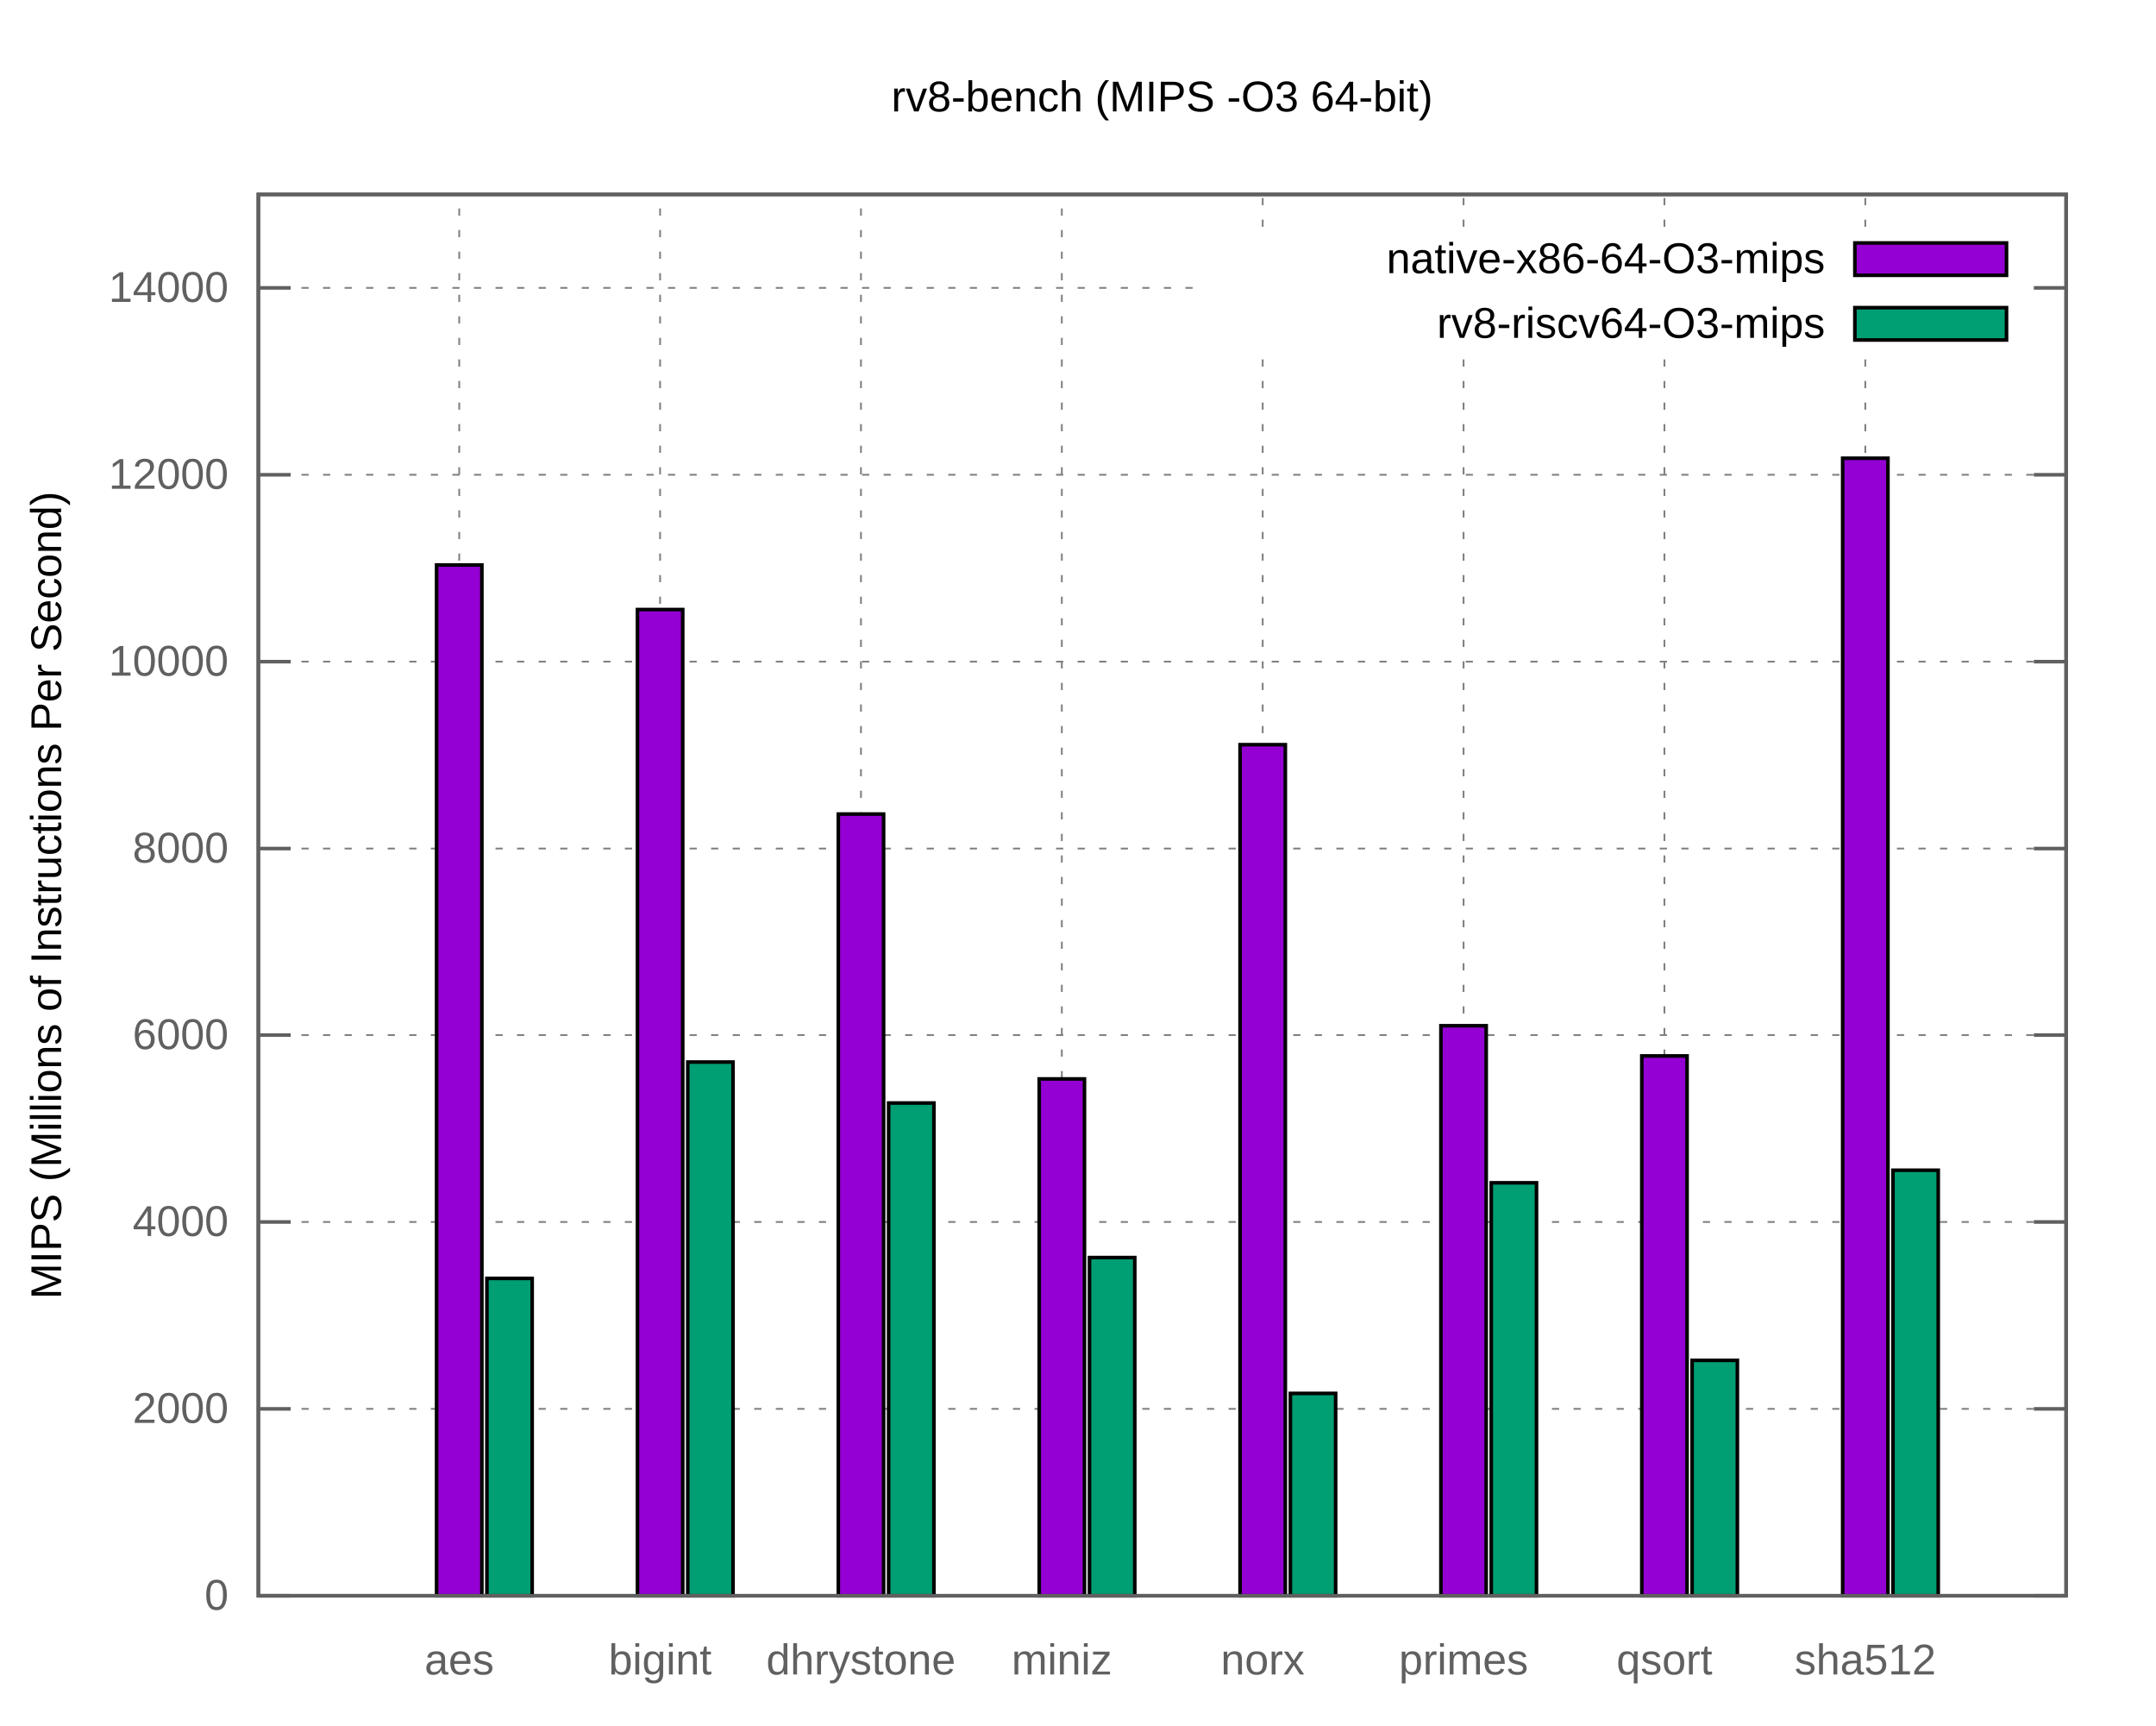
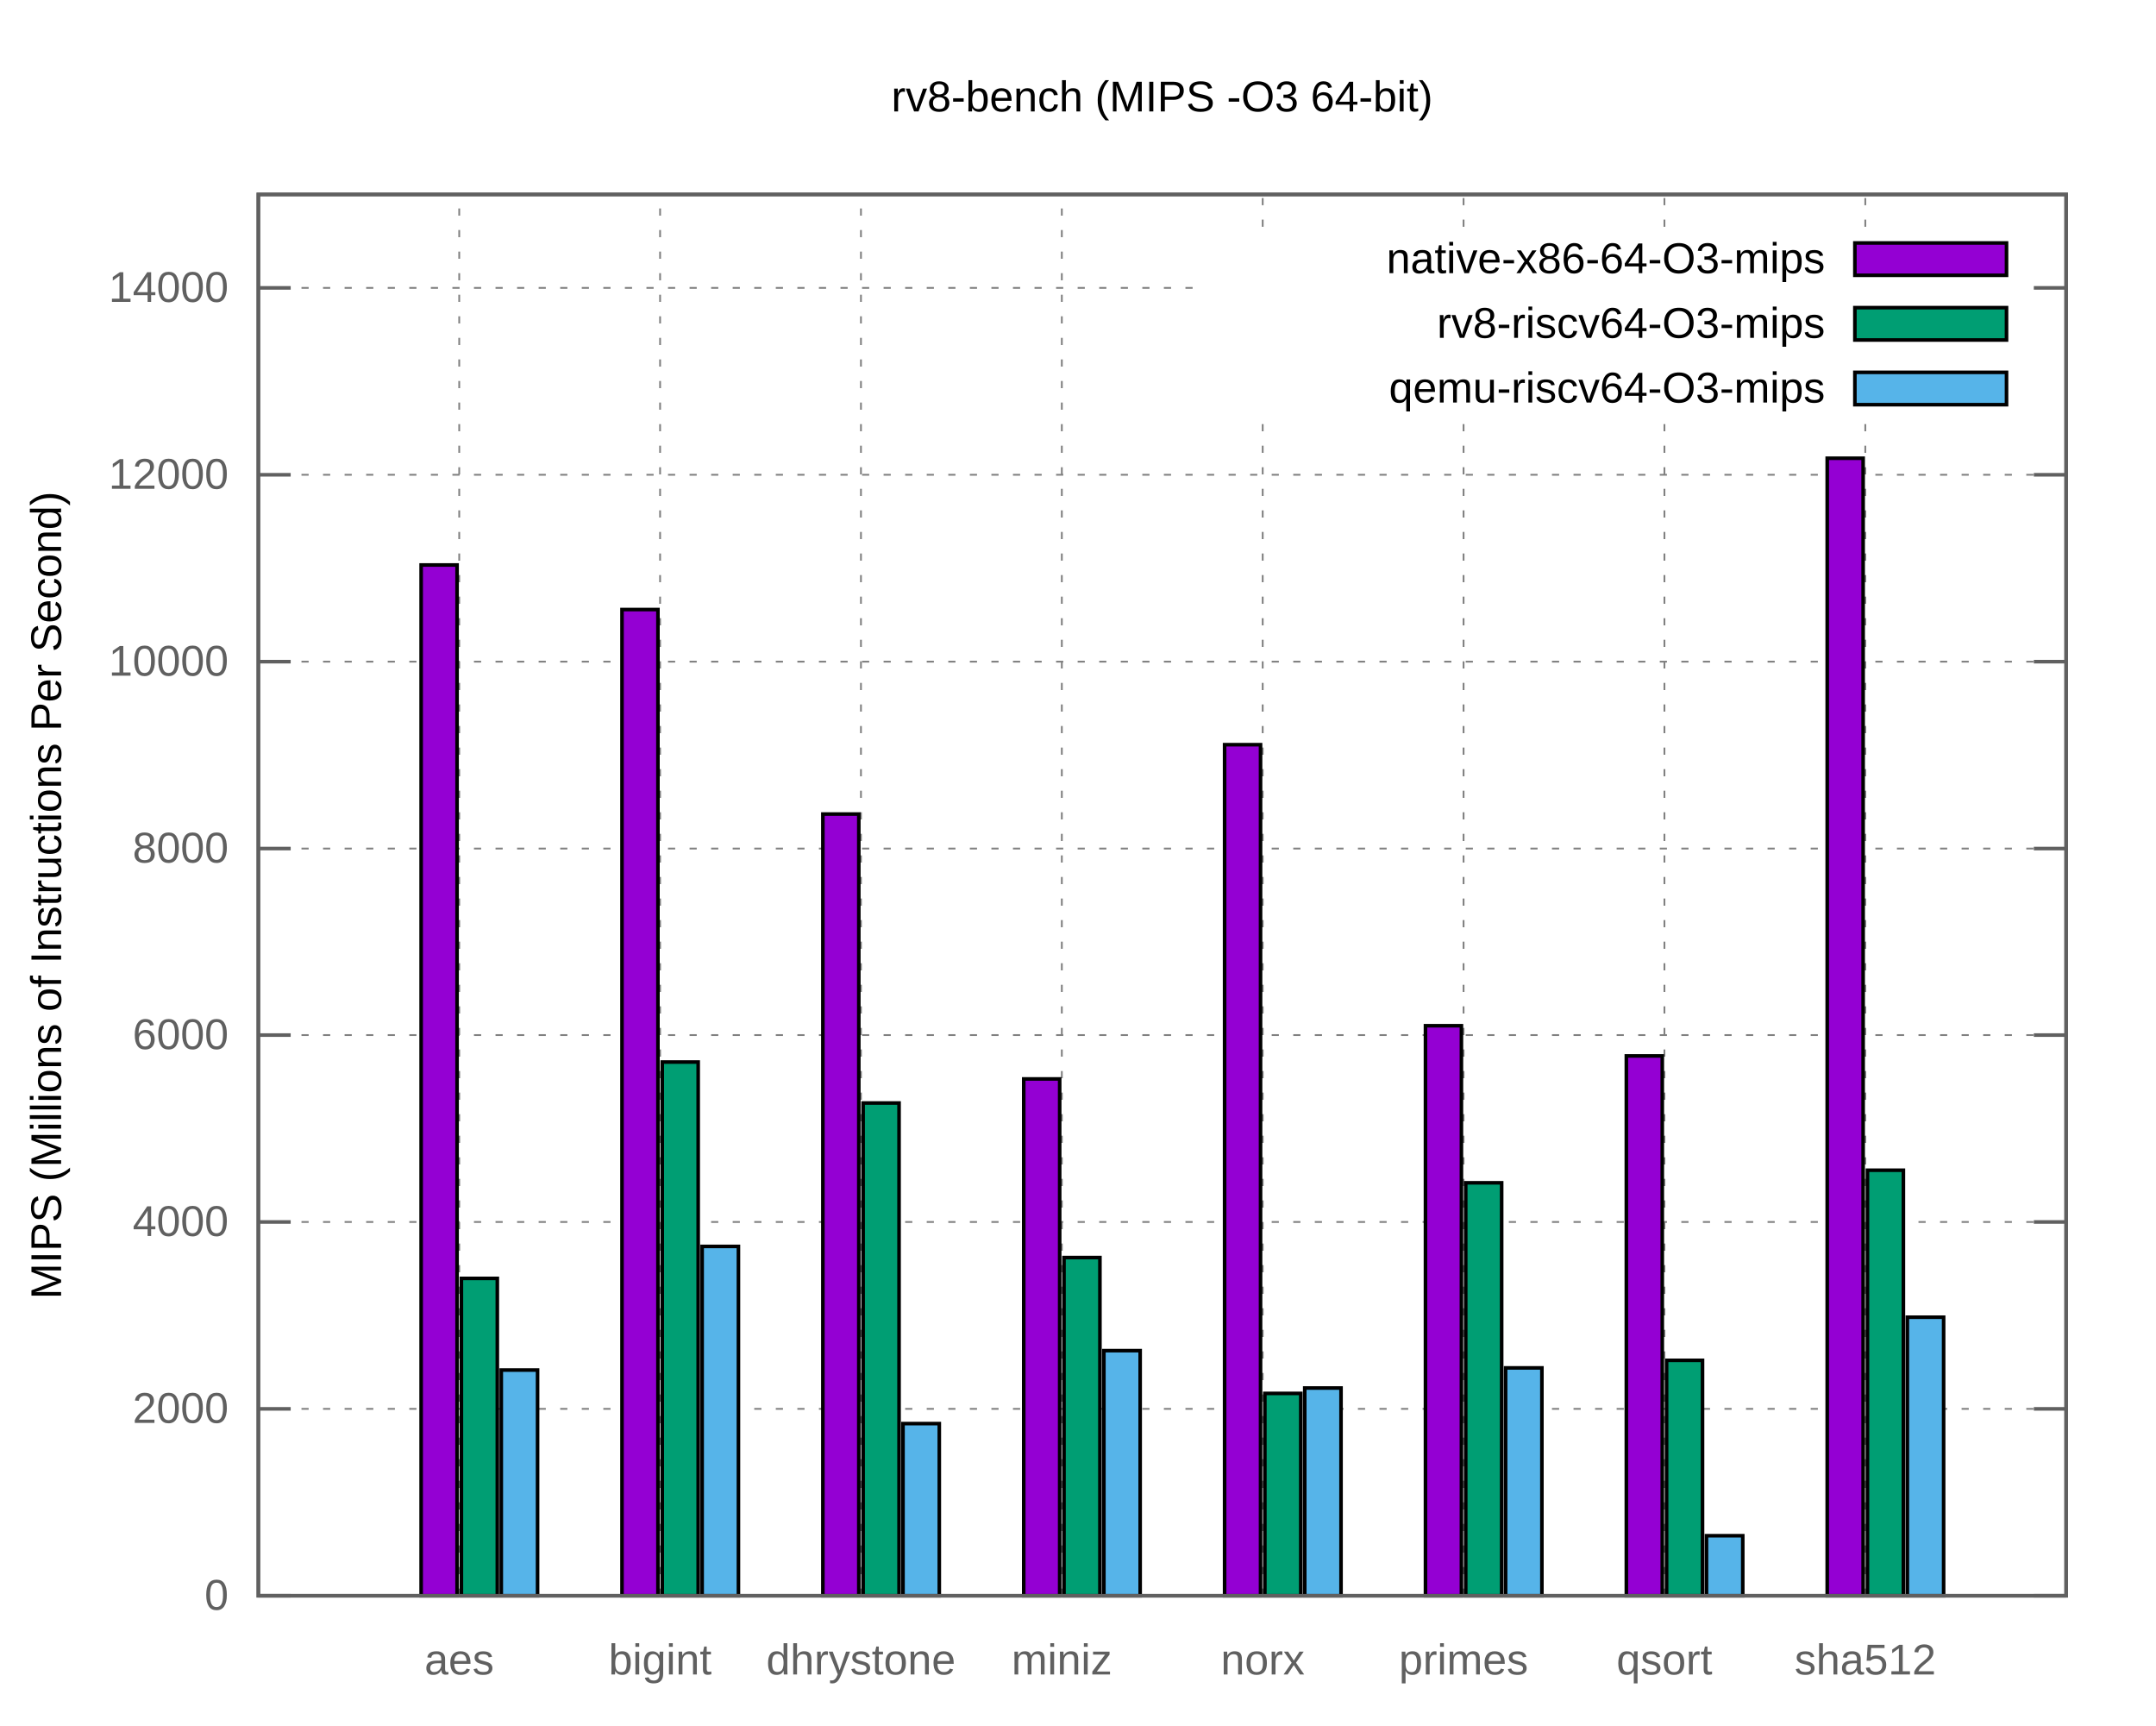
<svg xmlns="http://www.w3.org/2000/svg" xmlns:xlink="http://www.w3.org/1999/xlink" width="600" height="480" viewBox="0 0 600 480">
  <g id="gnuplot_canvas">
    <rect x="0" y="0" width="600" height="480" fill="none" />
    <defs>
      <circle id="gpDot" r="0.5" stroke-width="0.5" />
      <path id="gpPt0" stroke-width="0.222" stroke="currentColor" d="M-1,0 h2 M0,-1 v2" />
      <path id="gpPt1" stroke-width="0.222" stroke="currentColor" d="M-1,-1 L1,1 M1,-1 L-1,1" />
      <path id="gpPt2" stroke-width="0.222" stroke="currentColor" d="M-1,0 L1,0 M0,-1 L0,1 M-1,-1 L1,1 M-1,1 L1,-1" />
      <rect id="gpPt3" stroke-width="0.222" stroke="currentColor" x="-1" y="-1" width="2" height="2" />
      <rect id="gpPt4" stroke-width="0.222" stroke="currentColor" fill="currentColor" x="-1" y="-1" width="2" height="2" />
      <circle id="gpPt5" stroke-width="0.222" stroke="currentColor" cx="0" cy="0" r="1" />
      <use xlink:href="#gpPt5" id="gpPt6" fill="currentColor" stroke="none" />
      <path id="gpPt7" stroke-width="0.222" stroke="currentColor" d="M0,-1.33 L-1.33,0.67 L1.33,0.67 z" />
      <use xlink:href="#gpPt7" id="gpPt8" fill="currentColor" stroke="none" />
      <use xlink:href="#gpPt7" id="gpPt9" stroke="currentColor" transform="rotate(180)" />
      <use xlink:href="#gpPt9" id="gpPt10" fill="currentColor" stroke="none" />
      <use xlink:href="#gpPt3" id="gpPt11" stroke="currentColor" transform="rotate(45)" />
      <use xlink:href="#gpPt11" id="gpPt12" fill="currentColor" stroke="none" />
      <path id="gpPt13" stroke-width="0.222" stroke="currentColor" d="M0,1.330 L1.265,0.411 L0.782,-1.067 L-0.782,-1.076 L-1.265,0.411 z" />
      <use xlink:href="#gpPt13" id="gpPt14" fill="currentColor" stroke="none" />
      <filter id="textbox" filterUnits="objectBoundingBox" x="0" y="0" height="1" width="1">
        <feFlood flood-color="white" flood-opacity="1" result="bgnd" />
        <feComposite in="SourceGraphic" in2="bgnd" operator="atop" />
      </filter>
      <filter id="greybox" filterUnits="objectBoundingBox" x="0" y="0" height="1" width="1">
        <feFlood flood-color="lightgrey" flood-opacity="1" result="grey" />
        <feComposite in="SourceGraphic" in2="grey" operator="atop" />
      </filter>
    </defs>
    <g fill="none" color="white" stroke="currentColor" stroke-width="1.00" stroke-linecap="butt" stroke-linejoin="miter">
</g>
    <g fill="none" color="black" stroke="currentColor" stroke-width="1.00" stroke-linecap="butt" stroke-linejoin="miter">
</g>
    <g fill="none" color="black" stroke="rgb( 96,  96,  96)" stroke-width="0.50" stroke-linecap="butt" stroke-linejoin="miter">
</g>
    <g fill="none" color="gray" stroke="currentColor" stroke-width="0.50" stroke-linecap="butt" stroke-linejoin="miter">
      <path stroke="gray" stroke-dasharray="2,4" class="gridline" d="M71.9,444.0 L575.0,444.0  " />
    </g>
    <g fill="none" color="gray" stroke="gray" stroke-width="1.00" stroke-linecap="butt" stroke-linejoin="miter">
</g>
    <g fill="none" color="black" stroke="currentColor" stroke-width="1.00" stroke-linecap="butt" stroke-linejoin="miter">
      <path stroke="rgb( 96,  96,  96)" d="M71.9,444.0 L80.9,444.0 M575.0,444.0 L566.0,444.0  " />
      <g transform="translate(63.6,447.9)" stroke="none" fill="rgb(96,96,96)" font-family="Arial" font-size="12.00" text-anchor="end">
        <text>
          <tspan font-family="Arial"> 0</tspan>
        </text>
      </g>
    </g>
    <g fill="none" color="black" stroke="currentColor" stroke-width="1.00" stroke-linecap="butt" stroke-linejoin="miter">
</g>
    <g fill="none" color="black" stroke="rgb( 96,  96,  96)" stroke-width="0.50" stroke-linecap="butt" stroke-linejoin="miter">
</g>
    <g fill="none" color="gray" stroke="currentColor" stroke-width="0.50" stroke-linecap="butt" stroke-linejoin="miter">
      <path stroke="gray" stroke-dasharray="2,4" class="gridline" d="M71.9,392.0 L575.0,392.0  " />
    </g>
    <g fill="none" color="gray" stroke="gray" stroke-width="1.00" stroke-linecap="butt" stroke-linejoin="miter">
</g>
    <g fill="none" color="black" stroke="currentColor" stroke-width="1.00" stroke-linecap="butt" stroke-linejoin="miter">
      <path stroke="rgb( 96,  96,  96)" d="M71.9,392.0 L80.9,392.0 M575.0,392.0 L566.0,392.0  " />
      <g transform="translate(63.6,395.9)" stroke="none" fill="rgb(96,96,96)" font-family="Arial" font-size="12.00" text-anchor="end">
        <text>
          <tspan font-family="Arial"> 2000</tspan>
        </text>
      </g>
    </g>
    <g fill="none" color="black" stroke="currentColor" stroke-width="1.00" stroke-linecap="butt" stroke-linejoin="miter">
</g>
    <g fill="none" color="black" stroke="rgb( 96,  96,  96)" stroke-width="0.50" stroke-linecap="butt" stroke-linejoin="miter">
</g>
    <g fill="none" color="gray" stroke="currentColor" stroke-width="0.50" stroke-linecap="butt" stroke-linejoin="miter">
      <path stroke="gray" stroke-dasharray="2,4" class="gridline" d="M71.9,340.0 L575.0,340.0  " />
    </g>
    <g fill="none" color="gray" stroke="gray" stroke-width="1.00" stroke-linecap="butt" stroke-linejoin="miter">
</g>
    <g fill="none" color="black" stroke="currentColor" stroke-width="1.00" stroke-linecap="butt" stroke-linejoin="miter">
      <path stroke="rgb( 96,  96,  96)" d="M71.9,340.0 L80.9,340.0 M575.0,340.0 L566.0,340.0  " />
      <g transform="translate(63.6,343.9)" stroke="none" fill="rgb(96,96,96)" font-family="Arial" font-size="12.00" text-anchor="end">
        <text>
          <tspan font-family="Arial"> 4000</tspan>
        </text>
      </g>
    </g>
    <g fill="none" color="black" stroke="currentColor" stroke-width="1.00" stroke-linecap="butt" stroke-linejoin="miter">
</g>
    <g fill="none" color="black" stroke="rgb( 96,  96,  96)" stroke-width="0.50" stroke-linecap="butt" stroke-linejoin="miter">
</g>
    <g fill="none" color="gray" stroke="currentColor" stroke-width="0.50" stroke-linecap="butt" stroke-linejoin="miter">
      <path stroke="gray" stroke-dasharray="2,4" class="gridline" d="M71.9,288.0 L575.0,288.0  " />
    </g>
    <g fill="none" color="gray" stroke="gray" stroke-width="1.00" stroke-linecap="butt" stroke-linejoin="miter">
</g>
    <g fill="none" color="black" stroke="currentColor" stroke-width="1.00" stroke-linecap="butt" stroke-linejoin="miter">
      <path stroke="rgb( 96,  96,  96)" d="M71.9,288.0 L80.9,288.0 M575.0,288.0 L566.0,288.0  " />
      <g transform="translate(63.6,291.9)" stroke="none" fill="rgb(96,96,96)" font-family="Arial" font-size="12.00" text-anchor="end">
        <text>
          <tspan font-family="Arial"> 6000</tspan>
        </text>
      </g>
    </g>
    <g fill="none" color="black" stroke="currentColor" stroke-width="1.00" stroke-linecap="butt" stroke-linejoin="miter">
</g>
    <g fill="none" color="black" stroke="rgb( 96,  96,  96)" stroke-width="0.50" stroke-linecap="butt" stroke-linejoin="miter">
</g>
    <g fill="none" color="gray" stroke="currentColor" stroke-width="0.50" stroke-linecap="butt" stroke-linejoin="miter">
      <path stroke="gray" stroke-dasharray="2,4" class="gridline" d="M71.9,236.1 L575.0,236.1  " />
    </g>
    <g fill="none" color="gray" stroke="gray" stroke-width="1.00" stroke-linecap="butt" stroke-linejoin="miter">
</g>
    <g fill="none" color="black" stroke="currentColor" stroke-width="1.00" stroke-linecap="butt" stroke-linejoin="miter">
      <path stroke="rgb( 96,  96,  96)" d="M71.9,236.1 L80.9,236.1 M575.0,236.1 L566.0,236.1  " />
      <g transform="translate(63.6,240.0)" stroke="none" fill="rgb(96,96,96)" font-family="Arial" font-size="12.00" text-anchor="end">
        <text>
          <tspan font-family="Arial"> 8000</tspan>
        </text>
      </g>
    </g>
    <g fill="none" color="black" stroke="currentColor" stroke-width="1.00" stroke-linecap="butt" stroke-linejoin="miter">
</g>
    <g fill="none" color="black" stroke="rgb( 96,  96,  96)" stroke-width="0.50" stroke-linecap="butt" stroke-linejoin="miter">
</g>
    <g fill="none" color="gray" stroke="currentColor" stroke-width="0.50" stroke-linecap="butt" stroke-linejoin="miter">
      <path stroke="gray" stroke-dasharray="2,4" class="gridline" d="M71.9,184.1 L575.0,184.1  " />
    </g>
    <g fill="none" color="gray" stroke="gray" stroke-width="1.00" stroke-linecap="butt" stroke-linejoin="miter">
</g>
    <g fill="none" color="black" stroke="currentColor" stroke-width="1.00" stroke-linecap="butt" stroke-linejoin="miter">
      <path stroke="rgb( 96,  96,  96)" d="M71.9,184.1 L80.9,184.1 M575.0,184.1 L566.0,184.1  " />
      <g transform="translate(63.6,188.0)" stroke="none" fill="rgb(96,96,96)" font-family="Arial" font-size="12.00" text-anchor="end">
        <text>
          <tspan font-family="Arial"> 10000</tspan>
        </text>
      </g>
    </g>
    <g fill="none" color="black" stroke="currentColor" stroke-width="1.00" stroke-linecap="butt" stroke-linejoin="miter">
</g>
    <g fill="none" color="black" stroke="rgb( 96,  96,  96)" stroke-width="0.50" stroke-linecap="butt" stroke-linejoin="miter">
</g>
    <g fill="none" color="gray" stroke="currentColor" stroke-width="0.50" stroke-linecap="butt" stroke-linejoin="miter">
      <path stroke="gray" stroke-dasharray="2,4" class="gridline" d="M71.9,132.1 L575.0,132.1  " />
    </g>
    <g fill="none" color="gray" stroke="gray" stroke-width="1.00" stroke-linecap="butt" stroke-linejoin="miter">
</g>
    <g fill="none" color="black" stroke="currentColor" stroke-width="1.00" stroke-linecap="butt" stroke-linejoin="miter">
      <path stroke="rgb( 96,  96,  96)" d="M71.9,132.1 L80.9,132.1 M575.0,132.1 L566.0,132.1  " />
      <g transform="translate(63.6,136.0)" stroke="none" fill="rgb(96,96,96)" font-family="Arial" font-size="12.00" text-anchor="end">
        <text>
          <tspan font-family="Arial"> 12000</tspan>
        </text>
      </g>
    </g>
    <g fill="none" color="black" stroke="currentColor" stroke-width="1.00" stroke-linecap="butt" stroke-linejoin="miter">
</g>
    <g fill="none" color="black" stroke="rgb( 96,  96,  96)" stroke-width="0.50" stroke-linecap="butt" stroke-linejoin="miter">
</g>
    <g fill="none" color="gray" stroke="currentColor" stroke-width="0.50" stroke-linecap="butt" stroke-linejoin="miter">
      <path stroke="gray" stroke-dasharray="2,4" class="gridline" d="M71.9,80.1 L333.6,80.1 M566.7,80.1 L575.0,80.1  " />
    </g>
    <g fill="none" color="gray" stroke="gray" stroke-width="1.00" stroke-linecap="butt" stroke-linejoin="miter">
</g>
    <g fill="none" color="black" stroke="currentColor" stroke-width="1.00" stroke-linecap="butt" stroke-linejoin="miter">
      <path stroke="rgb( 96,  96,  96)" d="M71.9,80.1 L80.9,80.1 M575.0,80.1 L566.0,80.1  " />
      <g transform="translate(63.6,84.0)" stroke="none" fill="rgb(96,96,96)" font-family="Arial" font-size="12.00" text-anchor="end">
        <text>
          <tspan font-family="Arial"> 14000</tspan>
        </text>
      </g>
    </g>
    <g fill="none" color="black" stroke="currentColor" stroke-width="1.00" stroke-linecap="butt" stroke-linejoin="miter">
</g>
    <g fill="none" color="black" stroke="rgb( 96,  96,  96)" stroke-width="0.50" stroke-linecap="butt" stroke-linejoin="miter">
</g>
    <g fill="none" color="gray" stroke="currentColor" stroke-width="0.50" stroke-linecap="butt" stroke-linejoin="miter">
      <path stroke="gray" stroke-dasharray="2,4" class="gridline" d="M127.8,444.0 L127.8,54.1  " />
    </g>
    <g fill="none" color="gray" stroke="gray" stroke-width="1.00" stroke-linecap="butt" stroke-linejoin="miter">
</g>
    <g fill="none" color="black" stroke="currentColor" stroke-width="1.00" stroke-linecap="butt" stroke-linejoin="miter">
      <path stroke="rgb( 96,  96,  96)" d="M127.8,444.0 M127.8,54.1  " />
      <g transform="translate(127.8,465.9)" stroke="none" fill="rgb(96,96,96)" font-family="Arial" font-size="12.00" text-anchor="middle">
        <text>
          <tspan font-family="Arial">aes</tspan>
        </text>
      </g>
    </g>
    <g fill="none" color="black" stroke="currentColor" stroke-width="1.00" stroke-linecap="butt" stroke-linejoin="miter">
</g>
    <g fill="none" color="black" stroke="rgb( 96,  96,  96)" stroke-width="0.50" stroke-linecap="butt" stroke-linejoin="miter">
</g>
    <g fill="none" color="gray" stroke="currentColor" stroke-width="0.50" stroke-linecap="butt" stroke-linejoin="miter">
      <path stroke="gray" stroke-dasharray="2,4" class="gridline" d="M183.7,444.0 L183.7,54.1  " />
    </g>
    <g fill="none" color="gray" stroke="gray" stroke-width="1.00" stroke-linecap="butt" stroke-linejoin="miter">
</g>
    <g fill="none" color="black" stroke="currentColor" stroke-width="1.00" stroke-linecap="butt" stroke-linejoin="miter">
      <path stroke="rgb( 96,  96,  96)" d="M183.7,444.0 M183.7,54.1  " />
      <g transform="translate(183.7,465.9)" stroke="none" fill="rgb(96,96,96)" font-family="Arial" font-size="12.00" text-anchor="middle">
        <text>
          <tspan font-family="Arial">bigint</tspan>
        </text>
      </g>
    </g>
    <g fill="none" color="black" stroke="currentColor" stroke-width="1.00" stroke-linecap="butt" stroke-linejoin="miter">
</g>
    <g fill="none" color="black" stroke="rgb( 96,  96,  96)" stroke-width="0.50" stroke-linecap="butt" stroke-linejoin="miter">
</g>
    <g fill="none" color="gray" stroke="currentColor" stroke-width="0.50" stroke-linecap="butt" stroke-linejoin="miter">
      <path stroke="gray" stroke-dasharray="2,4" class="gridline" d="M239.6,444.0 L239.6,54.1  " />
    </g>
    <g fill="none" color="gray" stroke="gray" stroke-width="1.00" stroke-linecap="butt" stroke-linejoin="miter">
</g>
    <g fill="none" color="black" stroke="currentColor" stroke-width="1.00" stroke-linecap="butt" stroke-linejoin="miter">
      <path stroke="rgb( 96,  96,  96)" d="M239.6,444.0 M239.6,54.1  " />
      <g transform="translate(239.6,465.9)" stroke="none" fill="rgb(96,96,96)" font-family="Arial" font-size="12.00" text-anchor="middle">
        <text>
          <tspan font-family="Arial">dhrystone</tspan>
        </text>
      </g>
    </g>
    <g fill="none" color="black" stroke="currentColor" stroke-width="1.00" stroke-linecap="butt" stroke-linejoin="miter">
</g>
    <g fill="none" color="black" stroke="rgb( 96,  96,  96)" stroke-width="0.50" stroke-linecap="butt" stroke-linejoin="miter">
</g>
    <g fill="none" color="gray" stroke="currentColor" stroke-width="0.50" stroke-linecap="butt" stroke-linejoin="miter">
      <path stroke="gray" stroke-dasharray="2,4" class="gridline" d="M295.5,444.0 L295.5,54.1  " />
    </g>
    <g fill="none" color="gray" stroke="gray" stroke-width="1.00" stroke-linecap="butt" stroke-linejoin="miter">
</g>
    <g fill="none" color="black" stroke="currentColor" stroke-width="1.00" stroke-linecap="butt" stroke-linejoin="miter">
      <path stroke="rgb( 96,  96,  96)" d="M295.5,444.0 M295.5,54.1  " />
      <g transform="translate(295.5,465.9)" stroke="none" fill="rgb(96,96,96)" font-family="Arial" font-size="12.00" text-anchor="middle">
        <text>
          <tspan font-family="Arial">miniz</tspan>
        </text>
      </g>
    </g>
    <g fill="none" color="black" stroke="currentColor" stroke-width="1.00" stroke-linecap="butt" stroke-linejoin="miter">
</g>
    <g fill="none" color="black" stroke="rgb( 96,  96,  96)" stroke-width="0.50" stroke-linecap="butt" stroke-linejoin="miter">
</g>
    <g fill="none" color="gray" stroke="currentColor" stroke-width="0.50" stroke-linecap="butt" stroke-linejoin="miter">
-       <path stroke="gray" stroke-dasharray="2,4" class="gridline" d="M351.4,444.0 L351.4,99.1 M351.4,63.1 L351.4,54.1  " />
+       <path stroke="gray" stroke-dasharray="2,4" class="gridline" d="M351.4,444.0 L351.4,117.1 M351.4,63.1 L351.4,54.1  " />
    </g>
    <g fill="none" color="gray" stroke="gray" stroke-width="1.00" stroke-linecap="butt" stroke-linejoin="miter">
</g>
    <g fill="none" color="black" stroke="currentColor" stroke-width="1.00" stroke-linecap="butt" stroke-linejoin="miter">
      <path stroke="rgb( 96,  96,  96)" d="M351.4,444.0 M351.4,54.1  " />
      <g transform="translate(351.4,465.9)" stroke="none" fill="rgb(96,96,96)" font-family="Arial" font-size="12.00" text-anchor="middle">
        <text>
          <tspan font-family="Arial">norx</tspan>
        </text>
      </g>
    </g>
    <g fill="none" color="black" stroke="currentColor" stroke-width="1.00" stroke-linecap="butt" stroke-linejoin="miter">
</g>
    <g fill="none" color="black" stroke="rgb( 96,  96,  96)" stroke-width="0.50" stroke-linecap="butt" stroke-linejoin="miter">
</g>
    <g fill="none" color="gray" stroke="currentColor" stroke-width="0.50" stroke-linecap="butt" stroke-linejoin="miter">
-       <path stroke="gray" stroke-dasharray="2,4" class="gridline" d="M407.3,444.0 L407.3,99.1 M407.3,63.1 L407.3,54.1  " />
+       <path stroke="gray" stroke-dasharray="2,4" class="gridline" d="M407.3,444.0 L407.3,117.1 M407.3,63.1 L407.3,54.1  " />
    </g>
    <g fill="none" color="gray" stroke="gray" stroke-width="1.00" stroke-linecap="butt" stroke-linejoin="miter">
</g>
    <g fill="none" color="black" stroke="currentColor" stroke-width="1.00" stroke-linecap="butt" stroke-linejoin="miter">
      <path stroke="rgb( 96,  96,  96)" d="M407.3,444.0 M407.3,54.1  " />
      <g transform="translate(407.3,465.9)" stroke="none" fill="rgb(96,96,96)" font-family="Arial" font-size="12.00" text-anchor="middle">
        <text>
          <tspan font-family="Arial">primes</tspan>
        </text>
      </g>
    </g>
    <g fill="none" color="black" stroke="currentColor" stroke-width="1.00" stroke-linecap="butt" stroke-linejoin="miter">
</g>
    <g fill="none" color="black" stroke="rgb( 96,  96,  96)" stroke-width="0.50" stroke-linecap="butt" stroke-linejoin="miter">
</g>
    <g fill="none" color="gray" stroke="currentColor" stroke-width="0.50" stroke-linecap="butt" stroke-linejoin="miter">
-       <path stroke="gray" stroke-dasharray="2,4" class="gridline" d="M463.2,444.0 L463.2,99.1 M463.2,63.1 L463.2,54.1  " />
+       <path stroke="gray" stroke-dasharray="2,4" class="gridline" d="M463.2,444.0 L463.2,117.1 M463.2,63.1 L463.2,54.1  " />
    </g>
    <g fill="none" color="gray" stroke="gray" stroke-width="1.00" stroke-linecap="butt" stroke-linejoin="miter">
</g>
    <g fill="none" color="black" stroke="currentColor" stroke-width="1.00" stroke-linecap="butt" stroke-linejoin="miter">
      <path stroke="rgb( 96,  96,  96)" d="M463.2,444.0 M463.2,54.1  " />
      <g transform="translate(463.2,465.9)" stroke="none" fill="rgb(96,96,96)" font-family="Arial" font-size="12.00" text-anchor="middle">
        <text>
          <tspan font-family="Arial">qsort</tspan>
        </text>
      </g>
    </g>
    <g fill="none" color="black" stroke="currentColor" stroke-width="1.00" stroke-linecap="butt" stroke-linejoin="miter">
</g>
    <g fill="none" color="black" stroke="rgb( 96,  96,  96)" stroke-width="0.50" stroke-linecap="butt" stroke-linejoin="miter">
</g>
    <g fill="none" color="gray" stroke="currentColor" stroke-width="0.50" stroke-linecap="butt" stroke-linejoin="miter">
-       <path stroke="gray" stroke-dasharray="2,4" class="gridline" d="M519.1,444.0 L519.1,99.1 M519.1,63.1 L519.1,54.1  " />
+       <path stroke="gray" stroke-dasharray="2,4" class="gridline" d="M519.1,444.0 L519.1,117.1 M519.1,63.1 L519.1,54.1  " />
    </g>
    <g fill="none" color="gray" stroke="gray" stroke-width="1.00" stroke-linecap="butt" stroke-linejoin="miter">
</g>
    <g fill="none" color="black" stroke="currentColor" stroke-width="1.00" stroke-linecap="butt" stroke-linejoin="miter">
      <path stroke="rgb( 96,  96,  96)" d="M519.1,444.0 M519.1,54.1  " />
      <g transform="translate(519.1,465.9)" stroke="none" fill="rgb(96,96,96)" font-family="Arial" font-size="12.00" text-anchor="middle">
        <text>
          <tspan font-family="Arial">sha512</tspan>
        </text>
      </g>
    </g>
    <g fill="none" color="black" stroke="currentColor" stroke-width="1.00" stroke-linecap="butt" stroke-linejoin="miter">
</g>
    <g fill="none" color="black" stroke="currentColor" stroke-width="1.00" stroke-linecap="butt" stroke-linejoin="miter">
      <path stroke="rgb( 96,  96,  96)" d="M71.9,54.1 L71.9,444.0 L575.0,444.0 L575.0,54.1 L71.9,54.1 Z  " />
    </g>
    <g fill="none" color="black" stroke="currentColor" stroke-width="1.00" stroke-linecap="butt" stroke-linejoin="miter">
      <g transform="translate(17.0,249.1) rotate(270)" stroke="none" fill="black" font-family="Arial" font-size="12.00" text-anchor="middle">
        <text>
          <tspan font-family="Arial">MIPS (Millions of Instructions Per Second)</tspan>
        </text>
      </g>
    </g>
    <g fill="none" color="black" stroke="currentColor" stroke-width="1.00" stroke-linecap="butt" stroke-linejoin="miter">
      <g transform="translate(323.4,31.0)" stroke="none" fill="black" font-family="Arial" font-size="12.00" text-anchor="middle">
        <text>
          <tspan font-family="Arial">rv8-bench (MIPS -O3 64-bit)</tspan>
        </text>
      </g>
    </g>
    <g id="gnuplot_plot_1">
      <g fill="none" color="black" stroke="currentColor" stroke-width="1.00" stroke-linecap="butt" stroke-linejoin="miter">
        <g transform="translate(507.9,76.0)" stroke="none" fill="black" font-family="Arial" font-size="12.00" text-anchor="end">
          <text>
            <tspan font-family="Arial">native-x86-64-O3-mips</tspan>
          </text>
        </g>
      </g>
      <g fill="none" color="black" stroke="currentColor" stroke-width="1.00" stroke-linecap="butt" stroke-linejoin="miter">
        <g stroke="none" shape-rendering="crispEdges">
          <polygon fill="rgb(148,   0, 211)" points="516.2,76.6 558.4,76.6 558.4,67.6 516.2,67.6 " />
        </g>
        <path stroke="black" d="M516.2,76.6 L558.4,76.6 L558.4,67.6 L516.2,67.6 L516.2,76.6 Z  " />
      </g>
      <g fill="none" color="black" stroke="currentColor" stroke-width="1.00" stroke-linecap="butt" stroke-linejoin="miter">
        <g stroke="none" shape-rendering="crispEdges">
-           <polygon fill="rgb(148,   0, 211)" points="121.5,444.0 134.2,444.0 134.2,157.1 121.5,157.1 " />
-         </g>
-         <path stroke="black" d="M121.5,444.0 L121.5,157.2 L134.1,157.2 L134.1,444.0 L121.5,444.0 Z  " />
-       </g>
-       <g fill="none" color="black" stroke="currentColor" stroke-width="1.00" stroke-linecap="butt" stroke-linejoin="miter">
-         <g stroke="none" shape-rendering="crispEdges">
-           <polygon fill="rgb(148,   0, 211)" points="177.4,444.0 190.1,444.0 190.1,169.5 177.4,169.5 " />
-         </g>
-         <path stroke="black" d="M177.4,444.0 L177.4,169.6 L190.0,169.6 L190.0,444.0 L177.4,444.0 Z  " />
-       </g>
-       <g fill="none" color="black" stroke="currentColor" stroke-width="1.00" stroke-linecap="butt" stroke-linejoin="miter">
-         <g stroke="none" shape-rendering="crispEdges">
-           <polygon fill="rgb(148,   0, 211)" points="233.3,444.0 246.0,444.0 246.0,226.4 233.3,226.4 " />
-         </g>
-         <path stroke="black" d="M233.3,444.0 L233.3,226.5 L245.9,226.5 L245.9,444.0 L233.3,444.0 Z  " />
-       </g>
-       <g fill="none" color="black" stroke="currentColor" stroke-width="1.00" stroke-linecap="butt" stroke-linejoin="miter">
-         <g stroke="none" shape-rendering="crispEdges">
-           <polygon fill="rgb(148,   0, 211)" points="289.2,444.0 301.9,444.0 301.9,300.1 289.2,300.1 " />
-         </g>
-         <path stroke="black" d="M289.2,444.0 L289.2,300.2 L301.8,300.2 L301.8,444.0 L289.2,444.0 Z  " />
-       </g>
-       <g fill="none" color="black" stroke="currentColor" stroke-width="1.00" stroke-linecap="butt" stroke-linejoin="miter">
-         <g stroke="none" shape-rendering="crispEdges">
-           <polygon fill="rgb(148,   0, 211)" points="345.1,444.0 357.8,444.0 357.8,207.1 345.1,207.1 " />
-         </g>
-         <path stroke="black" d="M345.1,444.0 L345.1,207.2 L357.7,207.2 L357.7,444.0 L345.1,444.0 Z  " />
-       </g>
-       <g fill="none" color="black" stroke="currentColor" stroke-width="1.00" stroke-linecap="butt" stroke-linejoin="miter">
-         <g stroke="none" shape-rendering="crispEdges">
-           <polygon fill="rgb(148,   0, 211)" points="401.0,444.0 413.7,444.0 413.7,285.3 401.0,285.3 " />
-         </g>
-         <path stroke="black" d="M401.0,444.0 L401.0,285.4 L413.6,285.4 L413.6,444.0 L401.0,444.0 Z  " />
-       </g>
-       <g fill="none" color="black" stroke="currentColor" stroke-width="1.00" stroke-linecap="butt" stroke-linejoin="miter">
-         <g stroke="none" shape-rendering="crispEdges">
-           <polygon fill="rgb(148,   0, 211)" points="456.9,444.0 469.6,444.0 469.6,293.7 456.9,293.7 " />
-         </g>
-         <path stroke="black" d="M456.9,444.0 L456.9,293.8 L469.5,293.8 L469.5,444.0 L456.9,444.0 Z  " />
-       </g>
-       <g fill="none" color="black" stroke="currentColor" stroke-width="1.00" stroke-linecap="butt" stroke-linejoin="miter">
-         <g stroke="none" shape-rendering="crispEdges">
-           <polygon fill="rgb(148,   0, 211)" points="512.8,444.0 525.5,444.0 525.5,127.4 512.8,127.4 " />
-         </g>
-         <path stroke="black" d="M512.8,444.0 L512.8,127.5 L525.4,127.5 L525.4,444.0 L512.8,444.0 Z  " />
+           <polygon fill="rgb(148,   0, 211)" points="117.2,444.0 127.3,444.0 127.3,157.1 117.2,157.1 " />
+         </g>
+         <path stroke="black" d="M117.2,444.0 L117.2,157.2 L127.2,157.2 L127.2,444.0 L117.2,444.0 Z  " />
+       </g>
+       <g fill="none" color="black" stroke="currentColor" stroke-width="1.00" stroke-linecap="butt" stroke-linejoin="miter">
+         <g stroke="none" shape-rendering="crispEdges">
+           <polygon fill="rgb(148,   0, 211)" points="173.1,444.0 183.2,444.0 183.2,169.5 173.1,169.5 " />
+         </g>
+         <path stroke="black" d="M173.1,444.0 L173.1,169.6 L183.1,169.6 L183.1,444.0 L173.1,444.0 Z  " />
+       </g>
+       <g fill="none" color="black" stroke="currentColor" stroke-width="1.00" stroke-linecap="butt" stroke-linejoin="miter">
+         <g stroke="none" shape-rendering="crispEdges">
+           <polygon fill="rgb(148,   0, 211)" points="229.0,444.0 239.1,444.0 239.1,226.4 229.0,226.4 " />
+         </g>
+         <path stroke="black" d="M229.0,444.0 L229.0,226.5 L239.0,226.5 L239.0,444.0 L229.0,444.0 Z  " />
+       </g>
+       <g fill="none" color="black" stroke="currentColor" stroke-width="1.00" stroke-linecap="butt" stroke-linejoin="miter">
+         <g stroke="none" shape-rendering="crispEdges">
+           <polygon fill="rgb(148,   0, 211)" points="284.9,444.0 295.0,444.0 295.0,300.1 284.9,300.1 " />
+         </g>
+         <path stroke="black" d="M284.9,444.0 L284.9,300.2 L294.9,300.2 L294.9,444.0 L284.9,444.0 Z  " />
+       </g>
+       <g fill="none" color="black" stroke="currentColor" stroke-width="1.00" stroke-linecap="butt" stroke-linejoin="miter">
+         <g stroke="none" shape-rendering="crispEdges">
+           <polygon fill="rgb(148,   0, 211)" points="340.8,444.0 350.9,444.0 350.9,207.1 340.8,207.1 " />
+         </g>
+         <path stroke="black" d="M340.8,444.0 L340.8,207.2 L350.8,207.2 L350.8,444.0 L340.8,444.0 Z  " />
+       </g>
+       <g fill="none" color="black" stroke="currentColor" stroke-width="1.00" stroke-linecap="butt" stroke-linejoin="miter">
+         <g stroke="none" shape-rendering="crispEdges">
+           <polygon fill="rgb(148,   0, 211)" points="396.7,444.0 406.8,444.0 406.8,285.3 396.7,285.3 " />
+         </g>
+         <path stroke="black" d="M396.7,444.0 L396.7,285.4 L406.7,285.4 L406.7,444.0 L396.7,444.0 Z  " />
+       </g>
+       <g fill="none" color="black" stroke="currentColor" stroke-width="1.00" stroke-linecap="butt" stroke-linejoin="miter">
+         <g stroke="none" shape-rendering="crispEdges">
+           <polygon fill="rgb(148,   0, 211)" points="452.6,444.0 462.7,444.0 462.7,293.7 452.6,293.7 " />
+         </g>
+         <path stroke="black" d="M452.6,444.0 L452.6,293.8 L462.6,293.8 L462.6,444.0 L452.6,444.0 Z  " />
+       </g>
+       <g fill="none" color="black" stroke="currentColor" stroke-width="1.00" stroke-linecap="butt" stroke-linejoin="miter">
+         <g stroke="none" shape-rendering="crispEdges">
+           <polygon fill="rgb(148,   0, 211)" points="508.5,444.0 518.6,444.0 518.6,127.4 508.5,127.4 " />
+         </g>
+         <path stroke="black" d="M508.5,444.0 L508.5,127.5 L518.5,127.5 L518.5,444.0 L508.5,444.0 Z  " />
      </g>
      <g fill="none" color="black" stroke="currentColor" stroke-width="1.00" stroke-linecap="butt" stroke-linejoin="miter">
</g>
    </g>
    <g id="gnuplot_plot_2">
      <g fill="none" color="black" stroke="currentColor" stroke-width="1.00" stroke-linecap="butt" stroke-linejoin="miter">
        <g transform="translate(507.9,94.0)" stroke="none" fill="black" font-family="Arial" font-size="12.00" text-anchor="end">
          <text>
            <tspan font-family="Arial">rv8-riscv64-O3-mips</tspan>
          </text>
        </g>
      </g>
      <g fill="none" color="black" stroke="currentColor" stroke-width="1.00" stroke-linecap="butt" stroke-linejoin="miter">
        <g stroke="none" shape-rendering="crispEdges">
          <polygon fill="rgb(  0, 158, 115)" points="516.2,94.6 558.4,94.6 558.4,85.6 516.2,85.6 " />
        </g>
        <path stroke="black" d="M516.2,94.6 L558.4,94.6 L558.4,85.6 L516.2,85.6 L516.2,94.6 Z  " />
      </g>
      <g fill="none" color="black" stroke="currentColor" stroke-width="1.00" stroke-linecap="butt" stroke-linejoin="miter">
        <g stroke="none" shape-rendering="crispEdges">
-           <polygon fill="rgb(  0, 158, 115)" points="135.5,444.0 148.2,444.0 148.2,355.6 135.5,355.6 " />
-         </g>
-         <path stroke="black" d="M135.5,444.0 L135.5,355.7 L148.1,355.7 L148.1,444.0 L135.5,444.0 Z  " />
-       </g>
-       <g fill="none" color="black" stroke="currentColor" stroke-width="1.00" stroke-linecap="butt" stroke-linejoin="miter">
-         <g stroke="none" shape-rendering="crispEdges">
-           <polygon fill="rgb(  0, 158, 115)" points="191.4,444.0 204.1,444.0 204.1,295.4 191.4,295.4 " />
-         </g>
-         <path stroke="black" d="M191.4,444.0 L191.4,295.5 L204.0,295.5 L204.0,444.0 L191.4,444.0 Z  " />
-       </g>
-       <g fill="none" color="black" stroke="currentColor" stroke-width="1.00" stroke-linecap="butt" stroke-linejoin="miter">
-         <g stroke="none" shape-rendering="crispEdges">
-           <polygon fill="rgb(  0, 158, 115)" points="247.3,444.0 260.0,444.0 260.0,306.8 247.3,306.8 " />
-         </g>
-         <path stroke="black" d="M247.3,444.0 L247.3,306.9 L259.9,306.9 L259.9,444.0 L247.3,444.0 Z  " />
-       </g>
-       <g fill="none" color="black" stroke="currentColor" stroke-width="1.00" stroke-linecap="butt" stroke-linejoin="miter">
-         <g stroke="none" shape-rendering="crispEdges">
-           <polygon fill="rgb(  0, 158, 115)" points="303.2,444.0 315.9,444.0 315.9,349.8 303.2,349.8 " />
-         </g>
-         <path stroke="black" d="M303.2,444.0 L303.2,349.9 L315.8,349.9 L315.8,444.0 L303.2,444.0 Z  " />
-       </g>
-       <g fill="none" color="black" stroke="currentColor" stroke-width="1.00" stroke-linecap="butt" stroke-linejoin="miter">
-         <g stroke="none" shape-rendering="crispEdges">
-           <polygon fill="rgb(  0, 158, 115)" points="359.1,444.0 371.8,444.0 371.8,387.6 359.1,387.6 " />
-         </g>
-         <path stroke="black" d="M359.1,444.0 L359.1,387.7 L371.7,387.7 L371.7,444.0 L359.1,444.0 Z  " />
-       </g>
-       <g fill="none" color="black" stroke="currentColor" stroke-width="1.00" stroke-linecap="butt" stroke-linejoin="miter">
-         <g stroke="none" shape-rendering="crispEdges">
-           <polygon fill="rgb(  0, 158, 115)" points="415.0,444.0 427.7,444.0 427.7,329.0 415.0,329.0 " />
-         </g>
-         <path stroke="black" d="M415.0,444.0 L415.0,329.1 L427.6,329.1 L427.6,444.0 L415.0,444.0 Z  " />
-       </g>
-       <g fill="none" color="black" stroke="currentColor" stroke-width="1.00" stroke-linecap="butt" stroke-linejoin="miter">
-         <g stroke="none" shape-rendering="crispEdges">
-           <polygon fill="rgb(  0, 158, 115)" points="470.9,444.0 483.6,444.0 483.6,378.4 470.9,378.4 " />
-         </g>
-         <path stroke="black" d="M470.9,444.0 L470.9,378.5 L483.5,378.5 L483.5,444.0 L470.9,444.0 Z  " />
-       </g>
-       <g fill="none" color="black" stroke="currentColor" stroke-width="1.00" stroke-linecap="butt" stroke-linejoin="miter">
-         <g stroke="none" shape-rendering="crispEdges">
-           <polygon fill="rgb(  0, 158, 115)" points="526.8,444.0 539.5,444.0 539.5,325.5 526.8,325.5 " />
-         </g>
-         <path stroke="black" d="M526.8,444.0 L526.8,325.6 L539.4,325.6 L539.4,444.0 L526.8,444.0 Z  " />
-       </g>
-       <g fill="none" color="black" stroke="currentColor" stroke-width="1.00" stroke-linecap="butt" stroke-linejoin="miter">
- </g>
-     </g>
-     <g fill="none" color="white" stroke="rgb(  0, 158, 115)" stroke-width="2.00" stroke-linecap="butt" stroke-linejoin="miter">
+           <polygon fill="rgb(  0, 158, 115)" points="128.4,444.0 138.5,444.0 138.5,355.6 128.4,355.6 " />
+         </g>
+         <path stroke="black" d="M128.4,444.0 L128.4,355.7 L138.4,355.7 L138.4,444.0 L128.4,444.0 Z  " />
+       </g>
+       <g fill="none" color="black" stroke="currentColor" stroke-width="1.00" stroke-linecap="butt" stroke-linejoin="miter">
+         <g stroke="none" shape-rendering="crispEdges">
+           <polygon fill="rgb(  0, 158, 115)" points="184.3,444.0 194.4,444.0 194.4,295.4 184.3,295.4 " />
+         </g>
+         <path stroke="black" d="M184.3,444.0 L184.3,295.5 L194.3,295.5 L194.3,444.0 L184.3,444.0 Z  " />
+       </g>
+       <g fill="none" color="black" stroke="currentColor" stroke-width="1.00" stroke-linecap="butt" stroke-linejoin="miter">
+         <g stroke="none" shape-rendering="crispEdges">
+           <polygon fill="rgb(  0, 158, 115)" points="240.2,444.0 250.3,444.0 250.3,306.8 240.2,306.8 " />
+         </g>
+         <path stroke="black" d="M240.2,444.0 L240.2,306.9 L250.2,306.9 L250.2,444.0 L240.2,444.0 Z  " />
+       </g>
+       <g fill="none" color="black" stroke="currentColor" stroke-width="1.00" stroke-linecap="butt" stroke-linejoin="miter">
+         <g stroke="none" shape-rendering="crispEdges">
+           <polygon fill="rgb(  0, 158, 115)" points="296.1,444.0 306.2,444.0 306.2,349.8 296.1,349.8 " />
+         </g>
+         <path stroke="black" d="M296.1,444.0 L296.1,349.9 L306.1,349.9 L306.1,444.0 L296.1,444.0 Z  " />
+       </g>
+       <g fill="none" color="black" stroke="currentColor" stroke-width="1.00" stroke-linecap="butt" stroke-linejoin="miter">
+         <g stroke="none" shape-rendering="crispEdges">
+           <polygon fill="rgb(  0, 158, 115)" points="352.0,444.0 362.1,444.0 362.1,387.6 352.0,387.6 " />
+         </g>
+         <path stroke="black" d="M352.0,444.0 L352.0,387.7 L362.0,387.7 L362.0,444.0 L352.0,444.0 Z  " />
+       </g>
+       <g fill="none" color="black" stroke="currentColor" stroke-width="1.00" stroke-linecap="butt" stroke-linejoin="miter">
+         <g stroke="none" shape-rendering="crispEdges">
+           <polygon fill="rgb(  0, 158, 115)" points="407.9,444.0 418.0,444.0 418.0,329.0 407.9,329.0 " />
+         </g>
+         <path stroke="black" d="M407.9,444.0 L407.9,329.1 L417.9,329.1 L417.9,444.0 L407.9,444.0 Z  " />
+       </g>
+       <g fill="none" color="black" stroke="currentColor" stroke-width="1.00" stroke-linecap="butt" stroke-linejoin="miter">
+         <g stroke="none" shape-rendering="crispEdges">
+           <polygon fill="rgb(  0, 158, 115)" points="463.8,444.0 473.9,444.0 473.9,378.4 463.8,378.4 " />
+         </g>
+         <path stroke="black" d="M463.8,444.0 L463.8,378.5 L473.8,378.5 L473.8,444.0 L463.8,444.0 Z  " />
+       </g>
+       <g fill="none" color="black" stroke="currentColor" stroke-width="1.00" stroke-linecap="butt" stroke-linejoin="miter">
+         <g stroke="none" shape-rendering="crispEdges">
+           <polygon fill="rgb(  0, 158, 115)" points="519.7,444.0 529.8,444.0 529.8,325.5 519.7,325.5 " />
+         </g>
+         <path stroke="black" d="M519.7,444.0 L519.7,325.6 L529.7,325.6 L529.7,444.0 L519.7,444.0 Z  " />
+       </g>
+       <g fill="none" color="black" stroke="currentColor" stroke-width="1.00" stroke-linecap="butt" stroke-linejoin="miter">
+ </g>
+     </g>
+     <g id="gnuplot_plot_3">
+       <g fill="none" color="black" stroke="currentColor" stroke-width="1.00" stroke-linecap="butt" stroke-linejoin="miter">
+         <g transform="translate(507.9,112.0)" stroke="none" fill="black" font-family="Arial" font-size="12.00" text-anchor="end">
+           <text>
+             <tspan font-family="Arial">qemu-riscv64-O3-mips</tspan>
+           </text>
+         </g>
+       </g>
+       <g fill="none" color="black" stroke="currentColor" stroke-width="1.00" stroke-linecap="butt" stroke-linejoin="miter">
+         <g stroke="none" shape-rendering="crispEdges">
+           <polygon fill="rgb( 86, 180, 233)" points="516.2,112.6 558.4,112.6 558.4,103.6 516.2,103.6 " />
+         </g>
+         <path stroke="black" d="M516.2,112.6 L558.4,112.6 L558.4,103.6 L516.2,103.6 L516.2,112.6 Z  " />
+       </g>
+       <g fill="none" color="black" stroke="currentColor" stroke-width="1.00" stroke-linecap="butt" stroke-linejoin="miter">
+         <g stroke="none" shape-rendering="crispEdges">
+           <polygon fill="rgb( 86, 180, 233)" points="139.5,444.0 149.7,444.0 149.7,381.1 139.5,381.1 " />
+         </g>
+         <path stroke="black" d="M139.5,444.0 L139.5,381.2 L149.6,381.2 L149.6,444.0 L139.5,444.0 Z  " />
+       </g>
+       <g fill="none" color="black" stroke="currentColor" stroke-width="1.00" stroke-linecap="butt" stroke-linejoin="miter">
+         <g stroke="none" shape-rendering="crispEdges">
+           <polygon fill="rgb( 86, 180, 233)" points="195.4,444.0 205.6,444.0 205.6,346.7 195.4,346.7 " />
+         </g>
+         <path stroke="black" d="M195.4,444.0 L195.4,346.8 L205.5,346.8 L205.5,444.0 L195.4,444.0 Z  " />
+       </g>
+       <g fill="none" color="black" stroke="currentColor" stroke-width="1.00" stroke-linecap="butt" stroke-linejoin="miter">
+         <g stroke="none" shape-rendering="crispEdges">
+           <polygon fill="rgb( 86, 180, 233)" points="251.3,444.0 261.5,444.0 261.5,396.0 251.3,396.0 " />
+         </g>
+         <path stroke="black" d="M251.3,444.0 L251.3,396.1 L261.4,396.1 L261.4,444.0 L251.3,444.0 Z  " />
+       </g>
+       <g fill="none" color="black" stroke="currentColor" stroke-width="1.00" stroke-linecap="butt" stroke-linejoin="miter">
+         <g stroke="none" shape-rendering="crispEdges">
+           <polygon fill="rgb( 86, 180, 233)" points="307.2,444.0 317.4,444.0 317.4,375.7 307.2,375.7 " />
+         </g>
+         <path stroke="black" d="M307.2,444.0 L307.2,375.8 L317.3,375.8 L317.3,444.0 L307.2,444.0 Z  " />
+       </g>
+       <g fill="none" color="black" stroke="currentColor" stroke-width="1.00" stroke-linecap="butt" stroke-linejoin="miter">
+         <g stroke="none" shape-rendering="crispEdges">
+           <polygon fill="rgb( 86, 180, 233)" points="363.1,444.0 373.3,444.0 373.3,386.1 363.1,386.1 " />
+         </g>
+         <path stroke="black" d="M363.1,444.0 L363.1,386.2 L373.2,386.2 L373.2,444.0 L363.1,444.0 Z  " />
+       </g>
+       <g fill="none" color="black" stroke="currentColor" stroke-width="1.00" stroke-linecap="butt" stroke-linejoin="miter">
+         <g stroke="none" shape-rendering="crispEdges">
+           <polygon fill="rgb( 86, 180, 233)" points="419.0,444.0 429.2,444.0 429.2,380.5 419.0,380.5 " />
+         </g>
+         <path stroke="black" d="M419.0,444.0 L419.0,380.6 L429.1,380.6 L429.1,444.0 L419.0,444.0 Z  " />
+       </g>
+       <g fill="none" color="black" stroke="currentColor" stroke-width="1.00" stroke-linecap="butt" stroke-linejoin="miter">
+         <g stroke="none" shape-rendering="crispEdges">
+           <polygon fill="rgb( 86, 180, 233)" points="474.9,444.0 485.1,444.0 485.1,427.2 474.9,427.2 " />
+         </g>
+         <path stroke="black" d="M474.9,444.0 L474.9,427.3 L485.0,427.3 L485.0,444.0 L474.9,444.0 Z  " />
+       </g>
+       <g fill="none" color="black" stroke="currentColor" stroke-width="1.00" stroke-linecap="butt" stroke-linejoin="miter">
+         <g stroke="none" shape-rendering="crispEdges">
+           <polygon fill="rgb( 86, 180, 233)" points="530.8,444.0 541.0,444.0 541.0,366.4 530.8,366.4 " />
+         </g>
+         <path stroke="black" d="M530.8,444.0 L530.8,366.5 L540.9,366.5 L540.9,444.0 L530.8,444.0 Z  " />
+       </g>
+       <g fill="none" color="black" stroke="currentColor" stroke-width="1.00" stroke-linecap="butt" stroke-linejoin="miter">
+ </g>
+     </g>
+     <g fill="none" color="white" stroke="rgb( 86, 180, 233)" stroke-width="2.00" stroke-linecap="butt" stroke-linejoin="miter">
</g>
    <g fill="none" color="black" stroke="currentColor" stroke-width="2.00" stroke-linecap="butt" stroke-linejoin="miter">
</g>
    <g fill="none" color="black" stroke="black" stroke-width="1.00" stroke-linecap="butt" stroke-linejoin="miter">
</g>
    <g fill="none" color="black" stroke="currentColor" stroke-width="1.00" stroke-linecap="butt" stroke-linejoin="miter">
      <path stroke="rgb( 96,  96,  96)" d="M71.9,54.1 L71.9,444.0 L575.0,444.0 L575.0,54.1 L71.9,54.1 Z  " />
    </g>
    <g fill="none" color="black" stroke="currentColor" stroke-width="1.00" stroke-linecap="butt" stroke-linejoin="miter">
</g>
  </g>
</svg>
